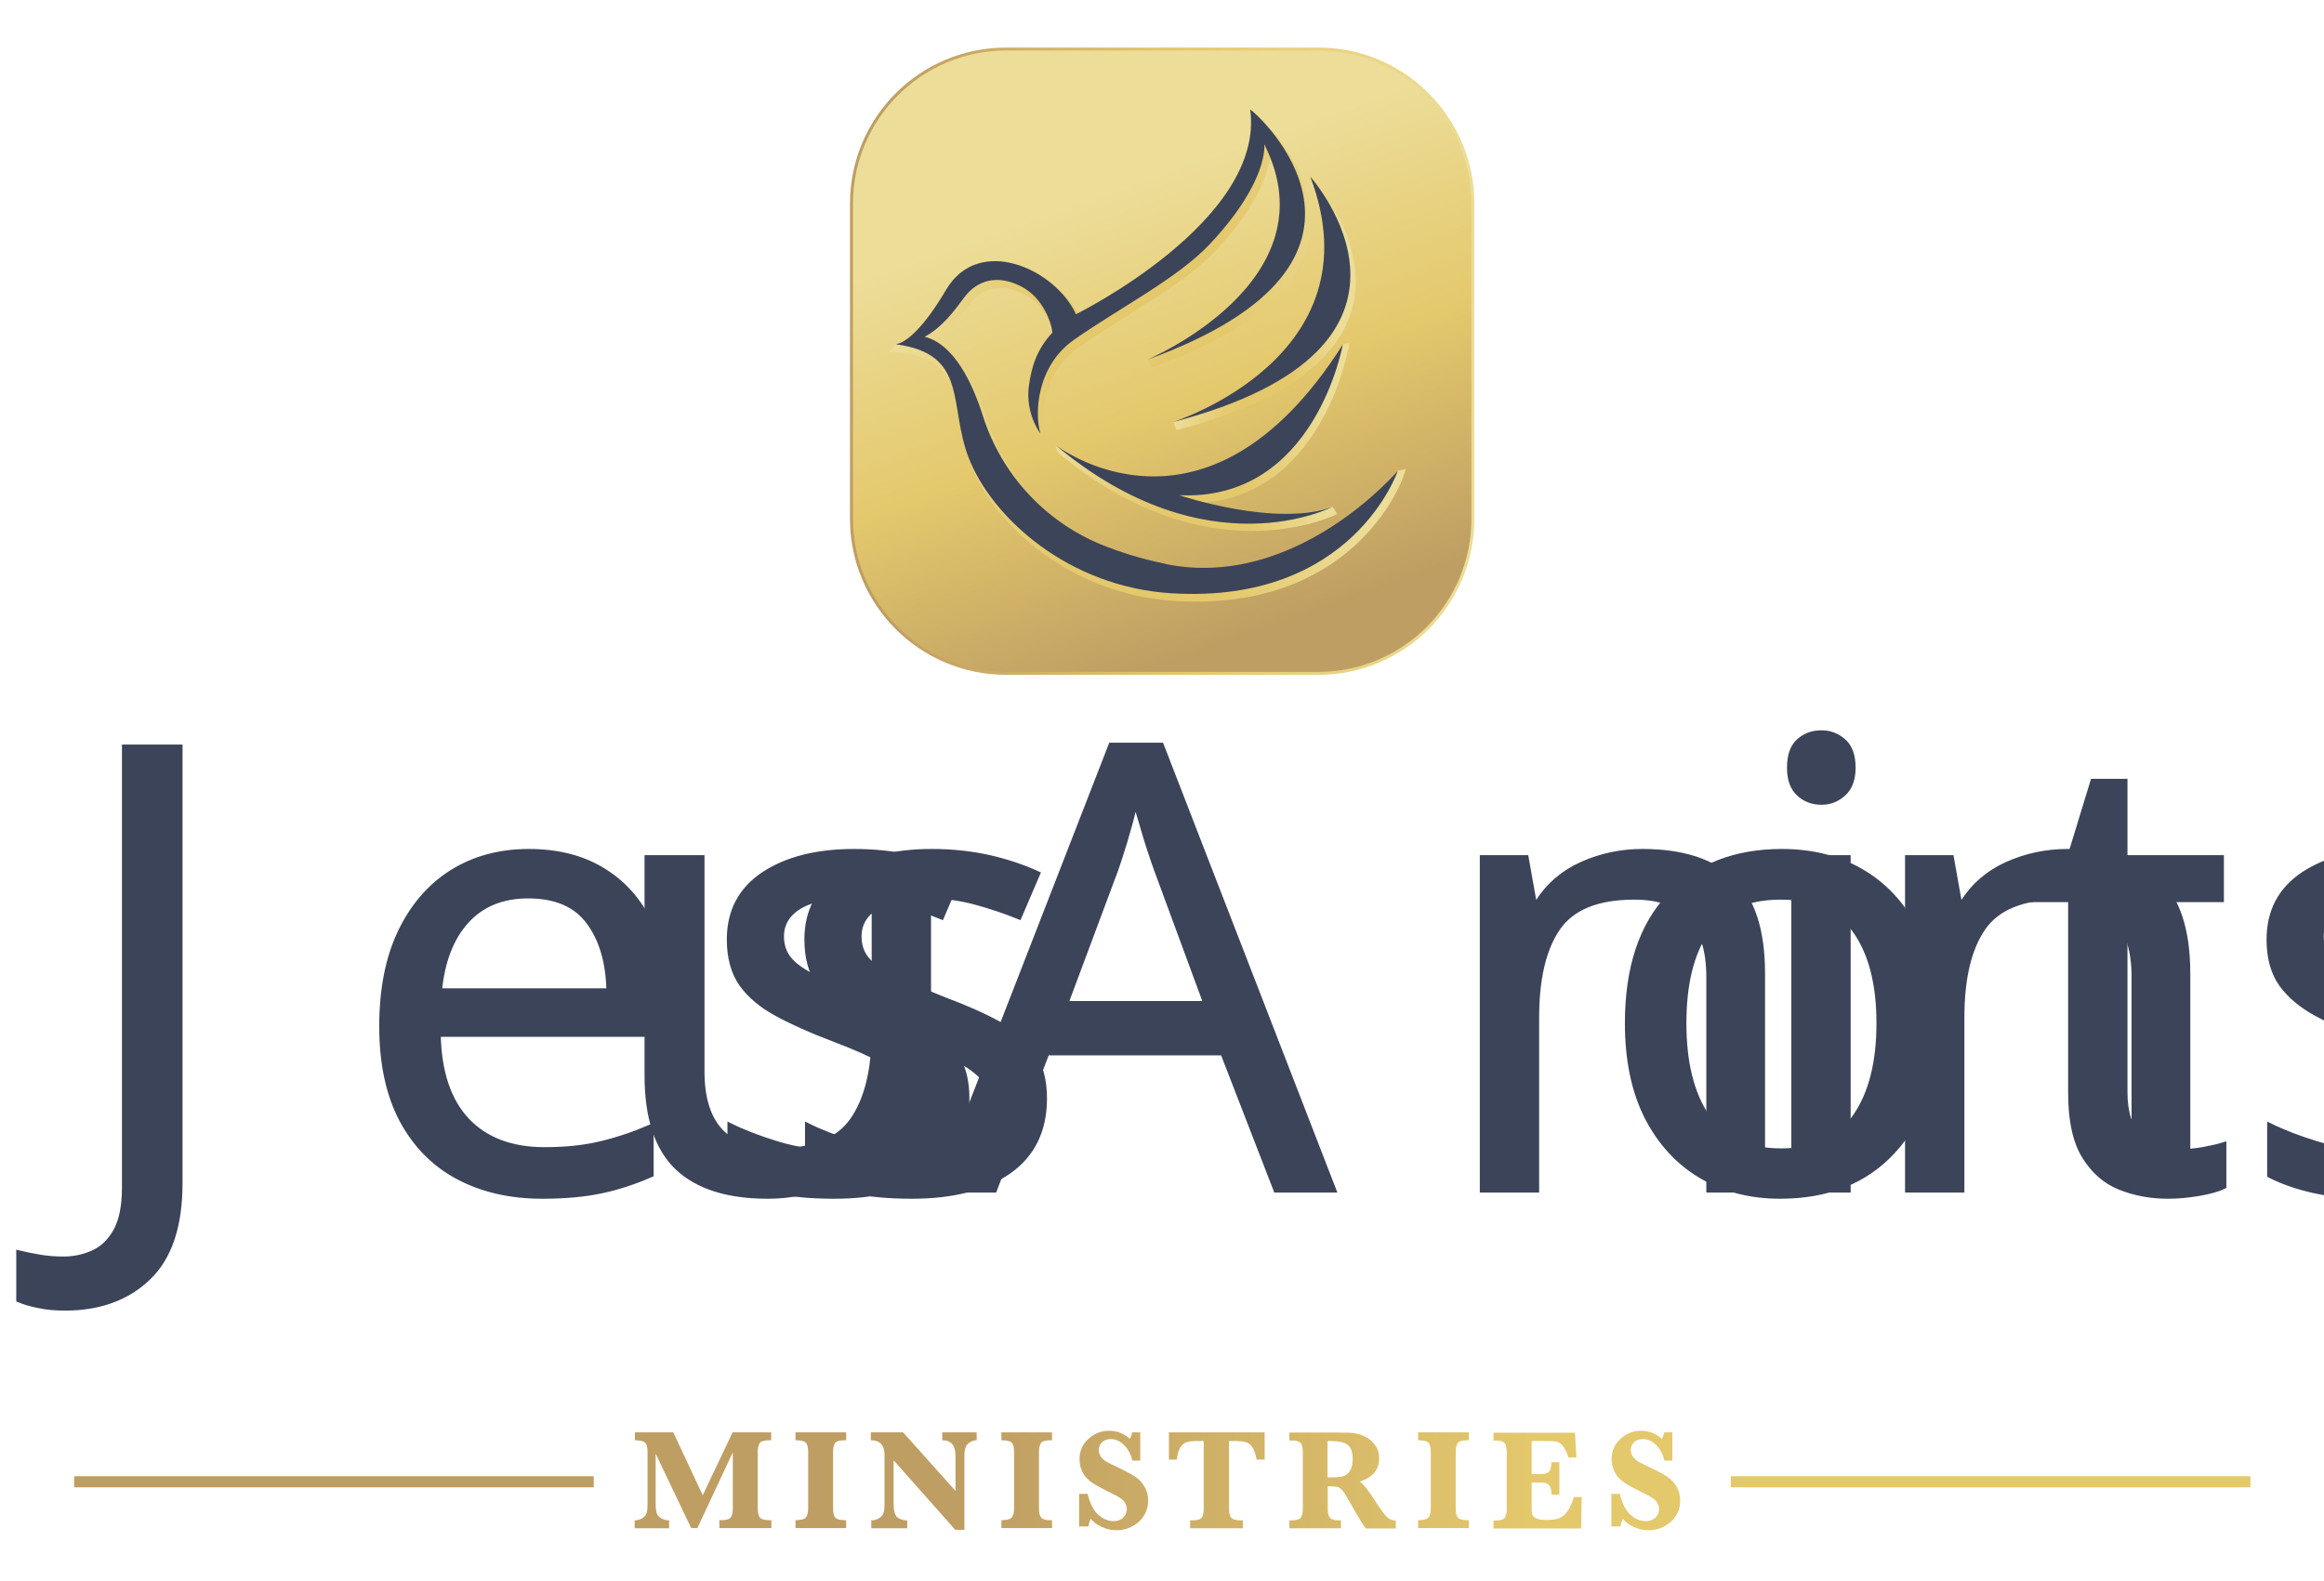
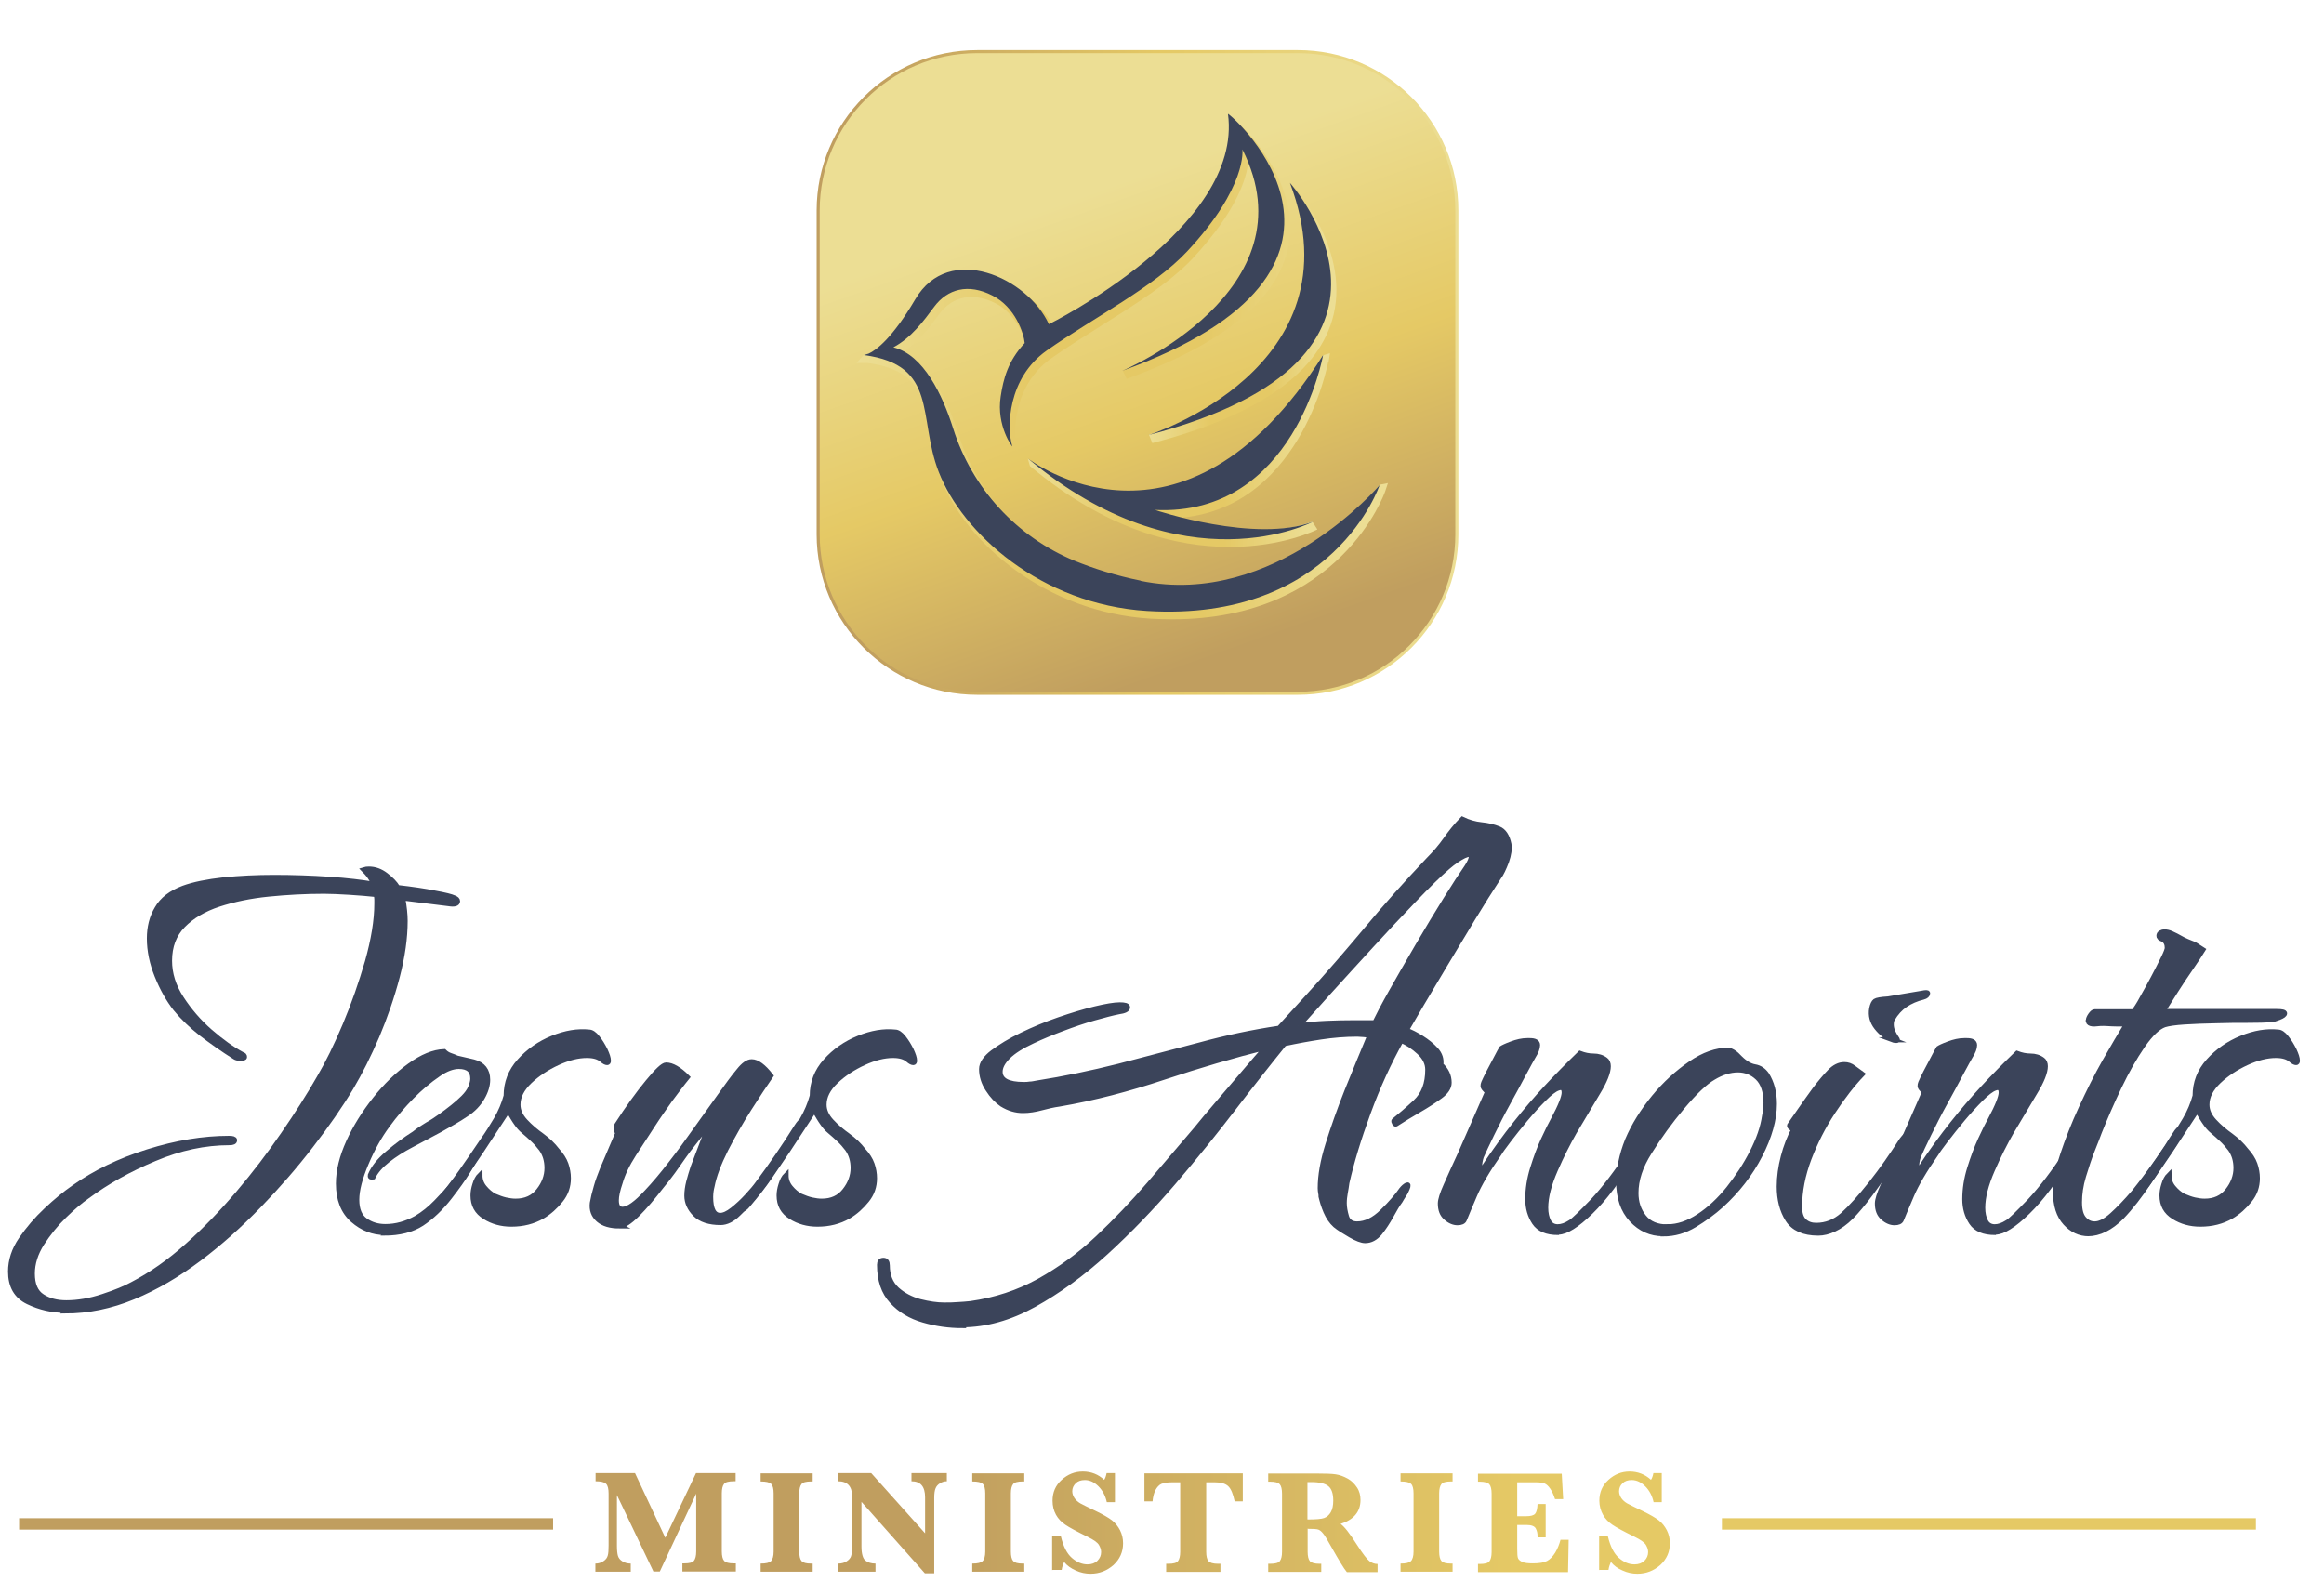
- <svg xmlns="http://www.w3.org/2000/svg" xmlns:xlink="http://www.w3.org/1999/xlink" id="Layer_1" data-name="Layer 1" viewBox="16.7 14 117.5 79.9">
+ <svg xmlns="http://www.w3.org/2000/svg" xmlns:xlink="http://www.w3.org/1999/xlink" id="Layer_1" data-name="Layer 1" viewBox="0 0 114.33 78.44">
  <defs>
    <style>
      .cls-1 {
-         font-family: TheNautigal-Regular, 'The Nautigal';
-         font-size: 31.38px;
-         stroke: #3c4459;
+         fill: url(#linear-gradient-5);
+       }
+ 
+       .cls-2 {
+         fill: url(#linear-gradient-6);
+       }
+ 
+       .cls-3 {
+         fill: url(#linear-gradient-4);
+       }
+ 
+       .cls-4 {
+         stroke: #3b445a;
        stroke-width: .25px;
      }

-       .cls-1, .cls-2 {
-         fill: #3c4459;
-       }
- 
-       .cls-1, .cls-3 {
+       .cls-4, .cls-5 {
        stroke-miterlimit: 10;
      }

-       .cls-4 {
-         fill: url(#linear-gradient-5);
-       }
- 
-       .cls-5 {
-         fill: url(#linear-gradient-6);
-       }
- 
-       .cls-6 {
-         fill: url(#linear-gradient-4);
+       .cls-4, .cls-6 {
+         fill: #3b445a;
      }

      .cls-7 {
        fill: url(#linear-gradient);
      }

-       .cls-8 {
-         letter-spacing: 0em;
-       }
- 
-       .cls-9 {
-         letter-spacing: 0em;
-       }
- 
-       .cls-3 {
+       .cls-5 {
        fill: url(#linear-gradient-2);
        stroke: url(#linear-gradient-3);
        stroke-width: .15px;
      }
- 
-       .cls-10 {
-         letter-spacing: -.1em;
-       }
- 
-       .cls-11 {
-         letter-spacing: -.02em;
-       }
- 
-       .cls-12 {
-         letter-spacing: -.02em;
-       }
- 
-       .cls-13 {
-         letter-spacing: -.04em;
-       }
- 
-       .cls-14 {
-         letter-spacing: -.01em;
-       }
- 
-       .cls-15 {
-         letter-spacing: 0em;
-       }
- 
-       .cls-16 {
-         letter-spacing: 0em;
-       }
    </style>
-     <linearGradient id="linear-gradient" x1="20.44" y1="88.87" x2="130.48" y2="88.87" gradientUnits="userSpaceOnUse">
-       <stop offset=".41" stop-color="#bf9e63" />
-       <stop offset=".67" stop-color="#e4c86c" />
+     <linearGradient id="linear-gradient" x1=".94" y1="74.92" x2="110.98" y2="74.92" gradientUnits="userSpaceOnUse">
+       <stop offset=".41" stop-color="#c09e5f" />
+       <stop offset=".67" stop-color="#e5c965" />
    </linearGradient>
-     <linearGradient id="linear-gradient-2" x1="22.91" y1="-93.08" x2="14.33" y2="-117.24" gradientTransform="translate(58 140.68)" gradientUnits="userSpaceOnUse">
-       <stop offset=".07" stop-color="#bf9e63" />
-       <stop offset=".54" stop-color="#e4c86c" />
-       <stop offset=".99" stop-color="#ecdd98" />
+     <linearGradient id="linear-gradient-2" x1="3.41" y1="-107.03" x2="-5.17" y2="-131.19" gradientTransform="translate(58 140.68)" gradientUnits="userSpaceOnUse">
+       <stop offset=".07" stop-color="#c09e5f" />
+       <stop offset=".54" stop-color="#e5c965" />
+       <stop offset=".99" stop-color="#ecde94" />
    </linearGradient>
-     <linearGradient id="linear-gradient-3" x1="59.68" y1="32.27" x2="91.25" y2="32.27" gradientTransform="matrix(1,0,0,1,0,0)" xlink:href="#linear-gradient-2" />
-     <linearGradient id="linear-gradient-4" x1="76.02" y1="29.36" x2="85.24" y2="29.36" gradientUnits="userSpaceOnUse">
-       <stop offset="0" stop-color="#ecdd98" />
-       <stop offset=".33" stop-color="#e4c86c" />
-       <stop offset=".65" stop-color="#e4c86c" />
-       <stop offset=".93" stop-color="#ecdd98" />
+     <linearGradient id="linear-gradient-3" x1="40.18" y1="18.33" x2="71.75" y2="18.33" gradientTransform="matrix(1,0,0,1,0,0)" xlink:href="#linear-gradient-2" />
+     <linearGradient id="linear-gradient-4" x1="56.52" y1="15.41" x2="65.74" y2="15.41" gradientUnits="userSpaceOnUse">
+       <stop offset="0" stop-color="#ecde94" />
+       <stop offset=".33" stop-color="#e5c965" />
+       <stop offset=".65" stop-color="#e5c965" />
+       <stop offset=".93" stop-color="#ecde94" />
    </linearGradient>
-     <linearGradient id="linear-gradient-5" x1="70.07" y1="36.1" x2="84.93" y2="36.1" xlink:href="#linear-gradient-4" />
-     <linearGradient id="linear-gradient-6" x1="61.63" y1="32.07" x2="87.78" y2="32.07" xlink:href="#linear-gradient-4" />
+     <linearGradient id="linear-gradient-5" x1="50.57" y1="22.15" x2="65.43" y2="22.15" xlink:href="#linear-gradient-4" />
+     <linearGradient id="linear-gradient-6" x1="42.13" y1="18.13" x2="68.28" y2="18.13" xlink:href="#linear-gradient-4" />
  </defs>
-   <text class="cls-1" transform="translate(20.1 74.18)">
-     <tspan class="cls-13" x="0" y="0">J</tspan>
-     <tspan x="14.18" y="0">es</tspan>
-     <tspan class="cls-8" x="26.83" y="0">u</tspan>
-     <tspan class="cls-10" x="35.8" y="0">s</tspan>
-     <tspan x="38.75" y="0"> </tspan>
-     <tspan class="cls-15" x="44.02" y="0">A</tspan>
-     <tspan class="cls-14" x="68.87" y="0">n</tspan>
-     <tspan class="cls-11" x="77.16" y="0">o</tspan>
-     <tspan class="cls-16" x="84.62" y="0">i</tspan>
-     <tspan class="cls-12" x="90.37" y="0">n</tspan>
-     <tspan class="cls-9" x="98.4" y="0">ts</tspan>
-   </text>
-   <path class="cls-7" d="M51.65,91.28l-1.8-3.77v2.5c0,.22.02.39.05.49s.1.2.22.27c.11.07.25.11.41.11v.4h-1.74v-.4c.15,0,.28-.04.4-.12s.18-.17.21-.28c.03-.1.04-.27.04-.5v-2.54c0-.24-.04-.41-.13-.49-.08-.08-.26-.12-.51-.12v-.4h1.94l1.49,3.18,1.51-3.18h1.95v.4h-.1c-.24,0-.4.04-.47.13-.07.09-.11.24-.11.46v2.86c0,.22.04.38.11.46.08.09.23.13.47.13h.11v.4h-2.63v-.4h.1c.24,0,.4-.04.47-.13.07-.09.11-.24.11-.46v-2.84l-1.79,3.83h-.28ZM56.92,86.83v-.4h2.56v.4h-.08c-.24,0-.4.04-.47.13-.07.09-.11.24-.11.46v2.86c0,.22.04.38.11.46.08.09.23.13.47.13h.08v.4h-2.56v-.4c.26,0,.43-.04.51-.12.08-.08.13-.24.13-.47v-2.86c0-.23-.04-.39-.12-.47-.08-.08-.25-.12-.52-.12ZM61.88,87.82v2.22c0,.36.07.59.19.69.13.1.3.15.5.15v.4h-1.82v-.4c.15,0,.29-.04.4-.11.11-.07.19-.16.22-.26.03-.1.05-.25.05-.47v-2.47c0-.49-.23-.74-.69-.74v-.4h1.63l2.65,2.96v-1.77c0-.53-.22-.79-.67-.79v-.4h1.74v.4c-.12,0-.23.03-.34.1-.11.07-.18.15-.22.26-.04.1-.06.25-.06.45v3.72h-.46l-3.14-3.54ZM67.33,86.83v-.4h2.56v.4h-.08c-.24,0-.4.04-.47.13-.07.09-.11.24-.11.46v2.86c0,.22.04.38.11.46.08.09.23.13.47.13h.08v.4h-2.56v-.4c.26,0,.43-.04.51-.12.08-.08.13-.24.13-.47v-2.86c0-.23-.04-.39-.12-.47-.08-.08-.25-.12-.52-.12ZM71.26,91.2v-1.66h.43c.12.5.3.85.54,1.06.24.21.5.32.77.32.2,0,.37-.06.49-.18.12-.12.18-.26.18-.43,0-.12-.04-.23-.11-.35s-.26-.25-.54-.39c-.55-.27-.92-.47-1.11-.6s-.35-.29-.46-.49-.17-.43-.17-.69c0-.42.15-.76.45-1.03.3-.27.64-.41,1.04-.41.41,0,.76.14,1.05.41.05-.07.09-.18.12-.33h.41v1.43h-.4c-.07-.32-.21-.58-.41-.78-.2-.2-.42-.31-.67-.31-.19,0-.34.05-.45.16s-.17.24-.17.39c0,.12.04.23.11.34.07.1.17.19.29.26.12.07.38.19.77.38.35.17.61.32.78.45.17.13.3.3.4.49.1.2.15.41.15.64,0,.43-.16.78-.47,1.07-.32.28-.69.43-1.13.43-.25,0-.49-.05-.73-.16s-.43-.24-.57-.42c-.05.11-.1.24-.12.39h-.43ZM77.58,86.87h-.41c-.24,0-.42.03-.54.08-.11.05-.21.16-.29.31-.08.16-.12.34-.14.55h-.4v-1.38h4.84v1.38h-.4c-.08-.37-.18-.62-.32-.75-.14-.13-.36-.19-.66-.19h-.42v3.42c0,.22.04.38.11.46s.23.13.47.13h.12v.4h-2.67v-.4h.11c.24,0,.4-.04.47-.13s.11-.24.11-.46v-3.42ZM83.83,89.14v1.15c0,.22.04.38.11.46s.23.13.47.13h.09v.4h-2.61v-.4h.1c.24,0,.4-.04.47-.13s.11-.24.11-.46v-2.86c0-.22-.04-.38-.11-.46-.08-.09-.23-.13-.47-.13h-.1v-.4h1.94s.44,0,.44,0c.43,0,.75.01.94.04.2.03.39.1.59.21s.34.26.46.44.17.39.17.61c0,.58-.33.97-.98,1.18.17.11.44.45.81,1.03.29.45.49.71.61.8.12.09.25.14.4.14v.4h-1.51c-.14-.16-.39-.58-.77-1.25-.19-.34-.32-.56-.4-.65-.08-.1-.15-.16-.23-.19-.08-.03-.25-.04-.52-.04ZM83.83,88.71c.4,0,.67-.02.81-.07.14-.05.25-.15.33-.29.08-.14.12-.33.12-.57,0-.34-.08-.58-.24-.71-.16-.13-.44-.2-.83-.2-.05,0-.12,0-.2,0v1.83ZM88.4,86.83v-.4h2.56v.4h-.08c-.24,0-.4.04-.47.13-.07.09-.11.24-.11.46v2.86c0,.22.04.38.11.46.08.09.23.13.47.13h.08v.4h-2.56v-.4c.26,0,.43-.04.51-.12.08-.08.13-.24.13-.47v-2.86c0-.23-.04-.39-.12-.47-.08-.08-.25-.12-.52-.12ZM94.14,88.96v1.2c0,.23.01.38.04.45.03.07.1.13.21.18.11.05.29.07.52.07.32,0,.55-.04.7-.12.15-.08.28-.22.4-.41.12-.2.2-.41.26-.63h.4l-.03,1.59h-4.43v-.4h.09c.24,0,.4-.04.47-.13.07-.09.11-.24.11-.46v-2.87c0-.22-.04-.38-.11-.46s-.23-.13-.47-.13h-.09v-.39h4.12l.07,1.25h-.4c-.07-.22-.15-.39-.24-.52-.09-.13-.18-.21-.27-.25-.09-.04-.24-.06-.45-.06h-.9v1.67h.45c.21,0,.36-.04.43-.12s.11-.24.12-.48h.4v1.64h-.4s0-.05,0-.07c0-.14-.03-.26-.09-.37-.06-.11-.21-.17-.45-.17h-.46ZM98.17,91.2v-1.66h.43c.12.5.3.85.54,1.06.24.21.49.32.77.32.2,0,.37-.06.49-.18s.18-.26.18-.43c0-.12-.04-.23-.11-.35s-.26-.25-.54-.39c-.55-.27-.92-.47-1.11-.6-.19-.13-.35-.29-.46-.49s-.18-.43-.18-.69c0-.42.15-.76.45-1.03s.64-.41,1.04-.41.76.14,1.05.41c.05-.07.09-.18.12-.33h.41v1.43h-.4c-.07-.32-.21-.58-.41-.78s-.42-.31-.67-.31c-.19,0-.34.05-.45.16-.11.1-.17.24-.17.39,0,.12.04.23.11.34.07.1.17.19.29.26s.38.19.77.38c.35.17.61.32.78.45.17.13.3.3.4.49.1.2.15.41.15.64,0,.43-.16.78-.47,1.07-.32.28-.69.43-1.13.43-.25,0-.49-.05-.73-.16-.24-.1-.43-.24-.57-.42-.05.11-.1.24-.12.39h-.43ZM20.44,88.93h26.27M46.72,88.65h-26.27v.56h26.27v-.56ZM104.21,88.93h26.27M130.48,88.65h-26.27v.56h26.27v-.56Z" />
  <g>
-     <rect class="cls-3" x="59.75" y="16.48" width="31.42" height="31.57" rx="7.82" ry="7.82" />
+     <path class="cls-4" d="M3.22,64.47c-.65,0-1.26-.14-1.84-.42s-.86-.78-.86-1.49c0-.54.17-1.07.52-1.58.35-.51.76-.99,1.24-1.44.48-.45.93-.82,1.35-1.11,1.03-.73,2.24-1.32,3.64-1.76s2.73-.66,3.99-.66c.19,0,.28.03.28.09,0,.08-.08.12-.25.12-1.21,0-2.44.26-3.69.79-1.25.52-2.35,1.14-3.31,1.85-.33.23-.71.55-1.13.96-.42.41-.78.86-1.1,1.35-.31.49-.47.99-.47,1.49,0,.54.16.92.49,1.13.32.21.72.31,1.18.31.56,0,1.17-.1,1.8-.31.64-.21,1.12-.41,1.46-.6.92-.48,1.82-1.11,2.7-1.9.88-.78,1.71-1.65,2.51-2.59s1.53-1.9,2.21-2.89,1.27-1.91,1.77-2.79c.42-.71.84-1.57,1.27-2.59s.79-2.06,1.1-3.12c.3-1.07.46-2.02.46-2.86v-.19c0-.06-.01-.15-.03-.25-.38-.04-.82-.08-1.32-.11s-.92-.05-1.25-.05c-.92,0-1.83.05-2.73.14-.9.09-1.71.26-2.45.5-.73.24-1.32.59-1.76,1.04s-.66,1.03-.66,1.74c0,.63.19,1.25.58,1.85s.86,1.15,1.41,1.63c.55.48,1.08.86,1.58,1.13.08.02.12.06.12.13,0,.04-.06.06-.19.06s-.22-.02-.28-.06c-.63-.4-1.18-.79-1.66-1.16-.48-.38-.9-.78-1.26-1.22-.36-.46-.66-1-.91-1.62-.25-.62-.38-1.23-.38-1.84,0-.54.12-1.04.38-1.47.25-.44.68-.77,1.29-1,.52-.19,1.18-.32,1.98-.41.79-.08,1.62-.12,2.48-.12.92,0,1.83.03,2.71.09.89.06,1.63.15,2.21.25-.08-.19-.17-.33-.25-.44-.08-.1-.17-.2-.25-.28.06-.02.15-.03.25-.03.29,0,.57.1.83.3.26.2.46.4.58.61.71.08,1.32.17,1.82.27.5.09.83.17.97.24.1.04.16.09.16.16,0,.12-.15.17-.44.12l-2.26-.28c.08.44.12.82.12,1.13,0,.84-.13,1.75-.39,2.75-.26.99-.6,1.97-1,2.92-.41.95-.83,1.79-1.27,2.53-.54.9-1.2,1.85-1.98,2.86-.77,1-1.63,1.99-2.56,2.95s-1.91,1.84-2.95,2.62-2.11,1.41-3.22,1.87c-1.11.46-2.23.69-3.36.69Z" />
+     <path class="cls-4" d="M18.91,60.64c-.56,0-1.08-.2-1.55-.61s-.71-1.01-.71-1.8c0-.63.17-1.31.5-2.04.33-.73.77-1.43,1.3-2.1.53-.67,1.1-1.22,1.71-1.66.61-.44,1.17-.67,1.69-.69.08.08.18.15.3.19.12.04.22.08.33.13l.82.19c.46.12.69.42.69.88,0,.27-.09.57-.27.88s-.44.59-.8.82c-.19.13-.39.25-.61.38-.22.12-.44.25-.67.38l-1.41.75c-.44.23-.83.48-1.16.74-.33.26-.58.54-.72.83-.11.02-.15,0-.13-.09.15-.36.43-.72.86-1.08.43-.37.86-.68,1.3-.96.21-.17.42-.31.64-.44.22-.12.43-.26.64-.41s.41-.3.61-.46c.2-.16.37-.31.52-.46.17-.17.29-.33.36-.5.07-.17.11-.31.11-.44,0-.4-.23-.6-.69-.6-.29,0-.63.12-1,.38-.46.31-.9.69-1.32,1.11-.42.43-.82.89-1.19,1.4-.4.54-.75,1.17-1.05,1.88-.3.71-.46,1.31-.46,1.79s.14.82.42,1.02c.28.2.61.3.99.3.52,0,1.02-.14,1.51-.41.36-.21.69-.48,1-.8.31-.32.58-.61.78-.86.17-.21.36-.46.58-.75s.37-.51.46-.66c.04-.04.07-.04.09,0,.02.04.03.07.03.09-.08.15-.23.38-.42.71-.2.33-.49.73-.86,1.21-.44.57-.9,1-1.38,1.32-.48.31-1.1.47-1.85.47Z" />
+     <path class="cls-4" d="M25.15,60.23c-.48,0-.92-.12-1.3-.36-.39-.24-.58-.59-.58-1.05,0-.17.03-.34.09-.53.06-.21.15-.37.25-.47,0,.23.07.43.22.61.15.18.31.32.5.42.19.08.37.15.55.19s.34.06.49.06c.48,0,.86-.17,1.13-.52.27-.34.41-.72.41-1.11,0-.36-.09-.67-.28-.94-.13-.17-.26-.32-.41-.46s-.3-.28-.47-.42c-.12-.1-.24-.23-.34-.38-.11-.15-.24-.37-.41-.66l-1.32,2.01c-.31.46-.61.89-.88,1.29-.27.4-.63.86-1.07,1.38-.12.15-.22.21-.3.2s-.06-.09.05-.24c.48-.61.88-1.13,1.19-1.57.31-.44.68-.97,1.1-1.6.21-.29.42-.63.64-1,.22-.38.38-.76.49-1.16,0-.65.22-1.22.66-1.71.44-.49.98-.87,1.62-1.13.64-.26,1.24-.36,1.8-.3.12,0,.26.09.41.28s.27.39.38.61c.1.22.16.39.16.52,0,.06-.02.09-.06.09-.06,0-.15-.04-.25-.13-.17-.15-.42-.22-.75-.22-.44,0-.92.12-1.44.36-.52.24-.98.54-1.37.91s-.58.75-.58,1.15c0,.29.12.56.36.82s.51.49.82.71c.3.22.55.46.74.71.21.23.36.46.44.69.08.23.12.46.12.69,0,.4-.12.76-.38,1.08s-.55.59-.91.8c-.44.25-.94.38-1.51.38Z" />
+     <path class="cls-4" d="M30.49,60.32c-.46,0-.81-.1-1.05-.31s-.34-.48-.3-.82c.04-.23.1-.49.19-.79.08-.29.19-.58.31-.88l.75-1.76s-.04-.08-.05-.11c-.01-.03-.02-.06-.02-.08-.02-.08-.01-.16.03-.22.54-.84,1.05-1.54,1.51-2.1s.76-.85.91-.85c.29,0,.64.2,1.04.6-.27.33-.55.71-.85,1.11-.29.41-.58.82-.85,1.24-.29.44-.6.92-.93,1.43s-.55.98-.67,1.4c-.13.38-.19.67-.19.88,0,.29.1.44.31.44.27,0,.67-.28,1.19-.85.36-.38.75-.84,1.18-1.4.43-.55.84-1.11,1.24-1.68.42-.59.81-1.13,1.18-1.65s.67-.93.93-1.24c.23-.29.44-.44.63-.44.27,0,.58.23.94.69-.29.42-.65.96-1.07,1.62-.42.66-.8,1.33-1.15,2.01-.34.68-.57,1.28-.67,1.8-.02.08-.04.17-.05.25-.01.08-.02.18-.02.28,0,.61.16.91.47.91.17,0,.37-.09.61-.28.24-.19.48-.41.71-.66.23-.25.41-.46.53-.63.67-.9,1.31-1.83,1.91-2.79.12-.19.21-.28.25-.28s.06.04.05.11c-.01.07-.03.13-.05.17-.42.69-.91,1.44-1.46,2.26-.55.82-1.1,1.49-1.65,2.01-.29.29-.59.44-.88.44-.56,0-.98-.14-1.25-.41-.27-.27-.41-.58-.41-.91,0-.21.03-.43.09-.67.06-.24.14-.49.22-.74l.85-2.23c-.31.4-.58.73-.78.99-.21.26-.4.51-.56.74-.15.21-.31.45-.5.71-.19.26-.39.52-.6.77-.4.52-.78.97-1.16,1.35-.38.38-.67.56-.88.56Z" />
+     <path class="cls-4" d="M40.21,60.23c-.48,0-.92-.12-1.3-.36-.39-.24-.58-.59-.58-1.05,0-.17.03-.34.09-.53.06-.21.15-.37.25-.47,0,.23.07.43.22.61.15.18.31.32.5.42.19.08.37.15.55.19s.34.06.49.06c.48,0,.86-.17,1.13-.52.27-.34.41-.72.41-1.11,0-.36-.09-.67-.28-.94-.13-.17-.26-.32-.41-.46s-.3-.28-.47-.42c-.12-.1-.24-.23-.34-.38-.11-.15-.24-.37-.41-.66l-1.32,2.01c-.31.46-.61.89-.88,1.29-.27.4-.63.86-1.07,1.38-.12.15-.22.21-.3.2s-.06-.09.05-.24c.48-.61.88-1.13,1.19-1.57.31-.44.68-.97,1.1-1.6.21-.29.42-.63.64-1,.22-.38.38-.76.49-1.16,0-.65.22-1.22.66-1.71.44-.49.98-.87,1.62-1.13.64-.26,1.24-.36,1.8-.3.12,0,.26.09.41.28s.27.39.38.61c.1.22.16.39.16.52,0,.06-.02.09-.06.09-.06,0-.15-.04-.25-.13-.17-.15-.42-.22-.75-.22-.44,0-.92.12-1.44.36-.52.24-.98.54-1.37.91s-.58.75-.58,1.15c0,.29.12.56.36.82s.51.49.82.71c.3.22.55.46.74.71.21.23.36.46.44.69.08.23.12.46.12.69,0,.4-.12.76-.38,1.08s-.55.59-.91.8c-.44.25-.94.38-1.51.38Z" />
+     <path class="cls-4" d="M47.34,65.22c-.65,0-1.29-.09-1.91-.27-.63-.18-1.15-.49-1.55-.93-.41-.44-.61-1.04-.61-1.79,0-.15.06-.22.19-.22s.19.08.19.25c0,.5.16.89.47,1.18.31.28.69.48,1.13.6.44.11.84.17,1.19.17.23,0,.46,0,.67-.02.22-.01.43-.03.64-.05,1.21-.17,2.34-.54,3.37-1.11,1.04-.58,2-1.28,2.89-2.12.89-.84,1.73-1.72,2.53-2.65s1.56-1.83,2.29-2.68c.29-.36.65-.79,1.08-1.29s.86-1,1.29-1.51.79-.92,1.08-1.25c-1.61.4-3.28.89-5.02,1.47s-3.45,1.03-5.15,1.32c-.29.04-.59.11-.89.19-.3.08-.6.13-.89.13-.36,0-.7-.1-1.04-.31-.25-.17-.48-.41-.69-.74-.21-.32-.31-.65-.31-.99,0-.27.19-.55.56-.83.38-.28.85-.57,1.43-.85s1.18-.53,1.82-.75c.64-.22,1.23-.4,1.77-.53s.95-.2,1.22-.2c.25,0,.38.04.38.12,0,.11-.15.18-.44.22-.31.06-.72.17-1.22.31s-1.02.32-1.55.52c-.53.2-1.02.4-1.46.61-.54.25-.95.51-1.21.77s-.39.51-.39.74c0,.42.39.63,1.16.63.1,0,.21,0,.31-.02.1,0,.22-.03.34-.05,1.34-.21,2.68-.49,4.03-.83,1.35-.35,2.68-.7,4-1.05,1.32-.36,2.61-.63,3.89-.82l1.38-1.51c1.05-1.15,2.03-2.29,2.96-3.4.93-1.12,1.93-2.24,3-3.37.33-.33.62-.67.85-1,.23-.33.5-.67.82-1,.31.15.63.24.94.27.31.03.6.1.85.2s.42.36.5.75c.04.23,0,.52-.12.86-.13.34-.25.6-.38.77-.4.61-.82,1.28-1.27,2.02-.45.74-.89,1.48-1.33,2.21-.44.73-.83,1.39-1.18,1.98-.34.59-.6,1.02-.77,1.32.23.08.48.21.75.38s.51.36.71.58.28.47.24.74c.27.25.41.54.41.88,0,.23-.15.46-.44.67s-.64.44-1.04.67c-.4.23-.77.46-1.13.69-.02.02-.05,0-.08-.05-.03-.05-.04-.09-.02-.11.29-.23.64-.53,1.05-.91s.61-.91.61-1.6c0-.31-.14-.6-.42-.86s-.58-.46-.89-.58c-.61,1.09-1.15,2.27-1.62,3.55-.47,1.28-.82,2.43-1.05,3.45-.02.17-.05.33-.08.5-.03.17-.05.33-.05.5,0,.21.04.43.11.67.07.24.25.36.52.36.42,0,.84-.2,1.25-.61.42-.41.73-.77.94-1.08.08-.1.17-.18.25-.22s.09.01.03.16c-.04.1-.09.21-.16.31s-.13.21-.19.31c-.13.17-.27.41-.44.72-.17.31-.36.6-.56.85-.21.25-.45.38-.72.38-.17,0-.41-.09-.72-.27-.31-.18-.57-.34-.75-.49-.19-.17-.34-.39-.46-.67-.12-.28-.19-.53-.24-.74,0-.06,0-.12-.02-.19-.01-.06-.02-.14-.02-.22,0-.61.12-1.32.38-2.15s.57-1.71.94-2.64c.38-.93.75-1.85,1.13-2.75-.11,0-.21,0-.31-.02-.11,0-.21-.02-.31-.02-.61,0-1.21.05-1.8.14-.6.09-1.2.2-1.8.33-.73.9-1.56,1.95-2.48,3.15-.92,1.2-1.91,2.43-2.97,3.67-1.06,1.24-2.17,2.39-3.33,3.45-1.16,1.06-2.34,1.91-3.53,2.57-1.19.66-2.38.99-3.55.99ZM63.87,50.47c.48-.06.94-.1,1.38-.12s.89-.03,1.35-.03h1.04c.15-.31.41-.82.8-1.51.39-.69.82-1.44,1.3-2.26.48-.82.94-1.58,1.38-2.29.44-.71.79-1.24,1.04-1.6.15-.23.22-.4.22-.5,0-.15-.12-.16-.36-.05-.24.12-.51.3-.8.55-.44.38-.99.92-1.66,1.62-.67.7-1.38,1.45-2.12,2.26-.74.81-1.43,1.56-2.07,2.27-.64.71-1.13,1.27-1.49,1.66Z" />
+     <path class="cls-4" d="M76.64,60.64c-.54,0-.93-.16-1.15-.49s-.33-.71-.33-1.15c0-.5.08-1.01.24-1.52.16-.51.33-.98.53-1.41.2-.43.36-.76.49-.99.36-.67.53-1.11.53-1.32,0-.23-.11-.3-.31-.22-.17.06-.4.24-.69.53s-.6.63-.91,1c-.31.38-.59.72-.83,1.04s-.39.52-.45.63c-.59.84-.99,1.53-1.22,2.07s-.4.94-.5,1.19c-.04.11-.16.16-.34.16s-.38-.08-.56-.24c-.19-.16-.28-.39-.28-.71,0-.17.09-.47.28-.89.19-.43.42-.94.69-1.52.25-.57.5-1.13.75-1.71s.45-1.03.6-1.37c-.15-.13-.22-.22-.22-.28s.01-.12.03-.16c.04-.1.13-.28.25-.52.13-.24.25-.48.38-.72.12-.24.21-.39.25-.46.06-.04.22-.12.49-.22s.52-.16.77-.16h.13c.25,0,.38.07.38.22s-.07.33-.22.57c-.06.1-.21.37-.44.8-.23.43-.49.92-.79,1.46s-.56,1.06-.8,1.55c-.24.49-.41.86-.52,1.11-.06.19-.09.37-.08.55s.06.2.14.08c.58-.88,1.13-1.63,1.63-2.26.5-.63,1-1.21,1.51-1.76s1.06-1.11,1.66-1.69c.21.08.43.13.66.13s.43.06.6.19c.08.06.13.17.13.31,0,.29-.17.73-.52,1.3-.35.58-.73,1.22-1.15,1.93-.31.54-.63,1.17-.94,1.88s-.47,1.33-.47,1.85c0,.27.05.5.14.67.09.18.25.27.45.27.19,0,.4-.07.63-.22.17-.1.53-.46,1.1-1.05.56-.6,1.18-1.41,1.85-2.43.06-.06.1-.09.13-.09.04,0,.06.02.06.06s-.03.13-.09.25c-.69,1.17-1.38,2.09-2.06,2.75-.68.66-1.21.99-1.58.99Z" />
+     <path class="cls-4" d="M81.82,60.7c-.61,0-1.12-.23-1.55-.69s-.64-1.09-.64-1.88c0-.29.04-.61.11-.96.07-.34.18-.71.33-1.08.31-.73.75-1.43,1.3-2.1.55-.67,1.16-1.22,1.8-1.66s1.27-.66,1.85-.66c.06,0,.14.03.22.08.08.05.15.1.19.14l.16.16c.25.25.5.4.74.44s.43.17.58.38c.25.4.38.88.38,1.44,0,.77-.24,1.62-.71,2.53-.47.91-1.1,1.73-1.9,2.46-.4.36-.84.68-1.32.97s-.99.44-1.54.44ZM82.04,60.36c.5,0,1.01-.17,1.54-.52.52-.34,1.01-.8,1.46-1.36.45-.57.84-1.16,1.16-1.79.32-.63.53-1.22.61-1.79.02-.1.04-.21.05-.33,0-.11.02-.21.02-.3,0-.56-.14-.98-.41-1.24-.27-.26-.6-.39-.97-.39-.4,0-.81.13-1.22.38-.4.23-.9.71-1.51,1.43-.61.72-1.15,1.47-1.63,2.24-.44.69-.66,1.36-.66,2.01,0,.46.13.85.39,1.18.26.33.65.49,1.18.49Z" />
+     <path class="cls-4" d="M89.44,60.67c-.71,0-1.21-.23-1.49-.67s-.42-.99-.42-1.62c0-.48.07-.97.2-1.47s.31-.95.52-1.35c-.19-.08-.25-.16-.19-.22.15-.21.33-.47.55-.79.22-.31.44-.63.67-.94.27-.36.52-.65.74-.88s.46-.35.71-.35c.17,0,.32.05.46.16.14.1.28.21.42.31-.48.5-.96,1.12-1.44,1.85s-.87,1.5-1.18,2.31c-.3.8-.46,1.59-.46,2.37,0,.33.08.57.24.71.16.14.35.2.58.2.48,0,.91-.17,1.29-.5.4-.36.86-.87,1.4-1.55s1.04-1.4,1.52-2.15c.13-.17.22-.26.3-.28.07-.02.08.02.02.12-.17.33-.42.76-.77,1.27-.35.51-.71,1.02-1.08,1.52s-.7.89-.97,1.16c-.27.27-.55.47-.83.6-.28.13-.54.19-.77.19ZM93.12,51.16c-.31-.12-.58-.33-.8-.61-.22-.28-.3-.59-.24-.93.04-.19.1-.31.17-.36.07-.05.29-.09.64-.11l1.66-.28c.19-.04.28-.04.28,0,0,.08-.07.15-.22.19-.33.08-.63.21-.88.38-.25.17-.46.4-.63.69-.04.06-.06.16-.06.28s.03.25.08.36c.05.11.11.21.17.3.06.08.07.12.02.12s-.12,0-.2-.03Z" />
+     <path class="cls-4" d="M98.14,60.64c-.54,0-.93-.16-1.15-.49s-.33-.71-.33-1.15c0-.5.08-1.01.24-1.52.16-.51.33-.98.53-1.41.2-.43.36-.76.49-.99.36-.67.53-1.11.53-1.32,0-.23-.11-.3-.31-.22-.17.06-.4.24-.69.53s-.6.63-.91,1c-.31.38-.59.72-.83,1.04s-.39.52-.45.63c-.59.84-.99,1.53-1.22,2.07s-.4.94-.5,1.19c-.04.11-.16.16-.34.16s-.38-.08-.56-.24c-.19-.16-.28-.39-.28-.71,0-.17.09-.47.28-.89.19-.43.42-.94.69-1.52.25-.57.5-1.13.75-1.71s.45-1.03.6-1.37c-.15-.13-.22-.22-.22-.28s.01-.12.03-.16c.04-.1.13-.28.25-.52.13-.24.25-.48.38-.72.12-.24.21-.39.25-.46.06-.04.22-.12.49-.22s.52-.16.77-.16h.13c.25,0,.38.07.38.22s-.07.33-.22.57c-.06.1-.21.37-.44.8-.23.43-.49.92-.79,1.46s-.56,1.06-.8,1.55c-.24.49-.41.86-.52,1.11-.06.19-.09.37-.08.55s.06.2.14.08c.58-.88,1.13-1.63,1.63-2.26.5-.63,1-1.21,1.51-1.76s1.06-1.11,1.66-1.69c.21.08.43.13.66.13s.43.06.6.19c.08.06.13.17.13.31,0,.29-.17.73-.52,1.3-.35.58-.73,1.22-1.15,1.93-.31.54-.63,1.17-.94,1.88s-.47,1.33-.47,1.85c0,.27.05.5.14.67.09.18.25.27.45.27.19,0,.4-.07.63-.22.17-.1.53-.46,1.1-1.05.56-.6,1.18-1.41,1.85-2.43.06-.06.1-.09.13-.09.04,0,.06.02.06.06s-.03.13-.09.25c-.69,1.17-1.38,2.09-2.06,2.75-.68.66-1.21.99-1.58.99Z" />
+     <path class="cls-4" d="M102.75,60.7c-.44,0-.82-.18-1.14-.53-.33-.36-.49-.87-.49-1.54,0-.5.12-1.11.36-1.83s.54-1.49.91-2.29c.37-.8.75-1.57,1.16-2.29.41-.72.77-1.33,1.08-1.84-.36,0-.67,0-.94-.02s-.49,0-.66.02c-.15,0-.23-.03-.27-.08-.03-.05-.04-.09-.02-.11,0-.06.04-.15.11-.25.07-.1.14-.16.2-.16h1.91c.1-.12.25-.34.42-.66.18-.31.36-.65.55-1,.19-.36.35-.67.49-.96.14-.28.2-.45.2-.52,0-.19-.06-.32-.19-.41l-.13-.06s-.03,0-.03-.02c0,0-.01-.02-.03-.02-.02-.02-.03-.05-.03-.09,0-.06.03-.11.09-.14.06-.03.12-.05.16-.05.12,0,.25.03.36.08.12.05.31.15.58.3.12.06.26.12.39.17.14.05.25.11.33.17l.25.16c-.13.21-.32.5-.58.88-.26.38-.52.76-.77,1.16-.25.4-.46.73-.63,1h5.62c.25,0,.38.03.38.09s-.09.13-.27.2c-.18.07-.31.11-.39.11-.27.02-.65.03-1.15.03s-1.01,0-1.57.02c-.55.01-1.07.03-1.54.06-.47.03-.8.08-.99.14-.31.11-.67.44-1.07,1.02-.4.58-.78,1.25-1.15,2.02-.37.77-.7,1.53-.99,2.26-.06.17-.17.45-.33.85-.16.4-.3.83-.44,1.29-.14.46-.2.89-.2,1.29,0,.38.07.65.22.82.15.17.32.25.53.25.25,0,.54-.15.86-.44s.69-.67,1.08-1.13c.42-.52.81-1.05,1.18-1.58.37-.53.6-.89.71-1.08.17-.27.27-.41.31-.41.02,0,.03.01.03.03,0,.06-.03.17-.09.33s-.13.29-.19.39c-.38.54-.78,1.15-1.22,1.82-.44.67-.89,1.25-1.35,1.73-.54.54-1.1.82-1.66.82Z" />
+     <path class="cls-4" d="M108.24,60.23c-.48,0-.92-.12-1.3-.36-.39-.24-.58-.59-.58-1.05,0-.17.03-.34.09-.53.06-.21.15-.37.25-.47,0,.23.07.43.22.61.15.18.31.32.5.42.19.08.37.15.55.19s.34.06.49.06c.48,0,.86-.17,1.13-.52.27-.34.41-.72.41-1.11,0-.36-.09-.67-.28-.94-.13-.17-.26-.32-.41-.46s-.3-.28-.47-.42c-.12-.1-.24-.23-.34-.38-.11-.15-.24-.37-.41-.66l-1.32,2.01c-.31.46-.61.89-.88,1.29-.27.4-.63.86-1.07,1.38-.12.15-.22.21-.3.2s-.06-.09.05-.24c.48-.61.88-1.13,1.19-1.57.31-.44.68-.97,1.1-1.6.21-.29.42-.63.64-1,.22-.38.38-.76.49-1.16,0-.65.22-1.22.66-1.71.44-.49.98-.87,1.62-1.13.64-.26,1.24-.36,1.8-.3.12,0,.26.09.41.28s.27.39.38.61c.1.22.16.39.16.52,0,.06-.02.09-.06.09-.06,0-.15-.04-.25-.13-.17-.15-.42-.22-.75-.22-.44,0-.92.12-1.44.36-.52.24-.98.54-1.37.91s-.58.75-.58,1.15c0,.29.12.56.36.82s.51.49.82.71c.3.22.55.46.74.71.21.23.36.46.44.69.08.23.12.46.12.69,0,.4-.12.76-.38,1.08s-.55.59-.91.8c-.44.25-.94.38-1.51.38Z" />
+   </g>
+   <path class="cls-7" d="M32.15,77.33l-1.8-3.77v2.5c0,.22.02.39.05.49s.1.2.22.27c.11.07.25.11.41.11v.4h-1.74v-.4c.15,0,.28-.04.4-.12s.18-.17.21-.28c.03-.1.04-.27.04-.5v-2.54c0-.24-.04-.41-.13-.49-.08-.08-.26-.12-.51-.12v-.4h1.94l1.49,3.18,1.51-3.18h1.95v.4h-.1c-.24,0-.4.04-.47.13-.07.09-.11.24-.11.46v2.86c0,.22.04.38.11.46.08.09.23.13.47.13h.11v.4h-2.63v-.4h.1c.24,0,.4-.04.47-.13.07-.09.11-.24.11-.46v-2.84l-1.79,3.83h-.28ZM37.42,72.89v-.4h2.56v.4h-.08c-.24,0-.4.04-.47.13-.07.09-.11.24-.11.46v2.86c0,.22.04.38.11.46.08.09.23.13.47.13h.08v.4h-2.56v-.4c.26,0,.43-.04.51-.12.08-.08.13-.24.13-.47v-2.86c0-.23-.04-.39-.12-.47-.08-.08-.25-.12-.52-.12ZM42.38,73.87v2.22c0,.36.07.59.19.69.13.1.3.15.5.15v.4h-1.82v-.4c.15,0,.29-.04.4-.11.11-.07.19-.16.22-.26.03-.1.05-.25.05-.47v-2.47c0-.49-.23-.74-.69-.74v-.4h1.63l2.65,2.96v-1.77c0-.53-.22-.79-.67-.79v-.4h1.74v.4c-.12,0-.23.03-.34.1-.11.07-.18.15-.22.26-.04.1-.06.25-.06.45v3.72h-.46l-3.14-3.54ZM47.83,72.89v-.4h2.56v.4h-.08c-.24,0-.4.04-.47.13-.07.09-.11.24-.11.46v2.86c0,.22.04.38.11.46.08.09.23.13.47.13h.08v.4h-2.56v-.4c.26,0,.43-.04.51-.12.08-.08.13-.24.13-.47v-2.86c0-.23-.04-.39-.12-.47-.08-.08-.25-.12-.52-.12ZM51.76,77.25v-1.66h.43c.12.5.3.85.54,1.06.24.21.5.32.77.32.2,0,.37-.06.49-.18.12-.12.18-.26.18-.43,0-.12-.04-.23-.11-.35s-.26-.25-.54-.39c-.55-.27-.92-.47-1.11-.6s-.35-.29-.46-.49-.17-.43-.17-.69c0-.42.15-.76.45-1.03.3-.27.64-.41,1.04-.41.41,0,.76.14,1.05.41.05-.07.09-.18.12-.33h.41v1.43h-.4c-.07-.32-.21-.58-.41-.78-.2-.2-.42-.31-.67-.31-.19,0-.34.05-.45.16s-.17.24-.17.39c0,.12.04.23.11.34.07.1.17.19.29.26.12.07.38.19.77.38.35.17.61.32.78.45.17.13.3.3.4.49.1.2.15.41.15.64,0,.43-.16.78-.47,1.07-.32.28-.69.43-1.13.43-.25,0-.49-.05-.73-.16s-.43-.24-.57-.42c-.05.11-.1.24-.12.39h-.43ZM58.08,72.93h-.41c-.24,0-.42.03-.54.08-.11.05-.21.16-.29.31-.08.16-.12.34-.14.55h-.4v-1.38h4.84v1.38h-.4c-.08-.37-.18-.62-.32-.75-.14-.13-.36-.19-.66-.19h-.42v3.42c0,.22.04.38.11.46s.23.13.47.13h.12v.4h-2.67v-.4h.11c.24,0,.4-.04.47-.13s.11-.24.11-.46v-3.42ZM64.33,75.2v1.15c0,.22.04.38.11.46s.23.13.47.13h.09v.4h-2.61v-.4h.1c.24,0,.4-.04.47-.13s.11-.24.11-.46v-2.86c0-.22-.04-.38-.11-.46-.08-.09-.23-.13-.47-.13h-.1v-.4h1.94s.44,0,.44,0c.43,0,.75.01.94.04.2.03.39.1.59.21s.34.26.46.44.17.39.17.61c0,.58-.33.97-.98,1.18.17.11.44.45.81,1.03.29.45.49.71.61.8.12.09.25.14.4.14v.4h-1.51c-.14-.16-.39-.58-.77-1.25-.19-.34-.32-.56-.4-.65-.08-.1-.15-.16-.23-.19-.08-.03-.25-.04-.52-.04ZM64.33,74.76c.4,0,.67-.02.81-.07.14-.05.25-.15.33-.29.08-.14.12-.33.12-.57,0-.34-.08-.58-.24-.71-.16-.13-.44-.2-.83-.2-.05,0-.12,0-.2,0v1.83ZM68.9,72.89v-.4h2.56v.4h-.08c-.24,0-.4.04-.47.13-.07.09-.11.24-.11.46v2.86c0,.22.04.38.11.46.08.09.23.13.47.13h.08v.4h-2.56v-.4c.26,0,.43-.04.51-.12.08-.08.13-.24.13-.47v-2.86c0-.23-.04-.39-.12-.47-.08-.08-.25-.12-.52-.12ZM74.64,75.02v1.2c0,.23.01.38.04.45.03.07.1.13.21.18.11.05.29.07.52.07.32,0,.55-.04.7-.12.15-.08.28-.22.4-.41.12-.2.2-.41.26-.63h.4l-.03,1.59h-4.43v-.4h.09c.24,0,.4-.04.47-.13.07-.09.11-.24.11-.46v-2.87c0-.22-.04-.38-.11-.46s-.23-.13-.47-.13h-.09v-.39h4.12l.07,1.25h-.4c-.07-.22-.15-.39-.24-.52-.09-.13-.18-.21-.27-.25-.09-.04-.24-.06-.45-.06h-.9v1.67h.45c.21,0,.36-.04.43-.12s.11-.24.12-.48h.4v1.64h-.4s0-.05,0-.07c0-.14-.03-.26-.09-.37-.06-.11-.21-.17-.45-.17h-.46ZM78.67,77.25v-1.66h.43c.12.5.3.85.54,1.06.24.21.49.32.77.32.2,0,.37-.06.49-.18s.18-.26.18-.43c0-.12-.04-.23-.11-.35s-.26-.25-.54-.39c-.55-.27-.92-.47-1.11-.6-.19-.13-.35-.29-.46-.49s-.18-.43-.18-.69c0-.42.15-.76.45-1.03s.64-.41,1.04-.41.76.14,1.05.41c.05-.07.09-.18.12-.33h.41v1.43h-.4c-.07-.32-.21-.58-.41-.78s-.42-.31-.67-.31c-.19,0-.34.05-.45.16-.11.1-.17.24-.17.39,0,.12.04.23.11.34.07.1.17.19.29.26s.38.19.77.38c.35.17.61.32.78.45.17.13.3.3.4.49.1.2.15.41.15.64,0,.43-.16.78-.47,1.07-.32.28-.69.43-1.13.43-.25,0-.49-.05-.73-.16-.24-.1-.43-.24-.57-.42-.05.11-.1.24-.12.39h-.43ZM.94,74.98h26.27M27.22,74.7H.94v.56h26.27v-.56ZM84.71,74.98h26.27M110.98,74.7h-26.27v.56h26.27v-.56Z" />
+   <g>
+     <rect class="cls-5" x="40.25" y="2.54" width="31.42" height="31.57" rx="7.82" ry="7.82" />
    <g>
      <g>
-         <path class="cls-6" d="M83.01,30.09c-1.9,3.9-6.94,5.23-6.99,5.24l.17.42c5.06-1.32,8.03-3.35,8.84-6.03,1-3.33-1.8-6.5-1.83-6.53l-.23-.25.14.33c.95,2.5.88,4.78-.1,6.8Z" />
-         <path class="cls-4" d="M84.86,31.75l.07-.43-.35.1c-2.41,3.8-5.03,6.26-8.02,6.77-3.57.62-6.47-1.67-6.5-1.69l.11.37c3.79,3.18,7.27,3.98,9.83,3.98,2.62,0,4.28-.85,4.31-.86l-.25-.39c-2.2.85-5.58.23-6.97-.16,6.35-.15,7.74-7.62,7.75-7.7Z" />
-         <path class="cls-5" d="M87.37,37.81c-.05.06-5.06,6.27-11.55,4.94-1.15-.24-2.24-.56-3.24-.98-2.84-1.17-5-3.53-5.93-6.46-.5-1.57-1.38-3.49-2.8-3.99.79-.48,1.34-1.22,1.83-1.88l.03-.04c.66-.89,1.67-1.08,2.76-.53,1.03.52,1.47,1.7,1.54,2.23-.85.92-1.05,1.85-1.18,2.64-.23,1.45.54,2.28.61,2.31l.13.13c-.28-.88-.24-3.28,1.66-4.61.77-.54,1.62-1.07,2.44-1.59,1.66-1.04,3.38-2.12,4.49-3.3,2.23-2.39,2.67-4.02,2.74-4.71.72,1.6.81,3.16.26,4.65-1.37,3.7-6.38,5.54-6.43,5.56l.2.41c5.32-1.92,8.02-4.42,8.04-7.43.01-2.93-2.66-5.31-2.83-5.38l-.13-.05.02.14c.39,2.87-2.01,5.5-4.09,7.2-2.03,1.67-4.17,2.79-4.6,3.01-.7-1.43-2.38-2.57-3.95-2.65-.82-.04-1.96.18-2.73,1.49-1.13,1.92-2.25,2.44-2.66,2.48l-.36.41h.51s.01,0,.03,0h0c2.55.34,2.77,1.7,3.06,3.42.12.7.25,1.49.55,2.27,1.24,3.19,5.18,6.58,10.32,6.89.36.02.71.03,1.06.03,8.27,0,10.44-6.21,10.47-6.28l.14-.42-.41.08Z" />
+         <path class="cls-3" d="M63.51,16.14c-1.9,3.9-6.94,5.23-6.99,5.24l.17.42c5.06-1.32,8.03-3.35,8.84-6.03,1-3.33-1.8-6.5-1.83-6.53l-.23-.25.14.33c.95,2.5.88,4.78-.1,6.8Z" />
+         <path class="cls-1" d="M65.36,17.81l.07-.43-.35.1c-2.41,3.8-5.03,6.26-8.02,6.77-3.57.62-6.47-1.67-6.5-1.69l.11.37c3.79,3.18,7.27,3.98,9.83,3.98,2.62,0,4.28-.85,4.31-.86l-.25-.39c-2.2.85-5.58.23-6.97-.16,6.35-.15,7.74-7.62,7.75-7.7Z" />
+         <path class="cls-2" d="M67.87,23.86c-.05.06-5.06,6.27-11.55,4.94-1.15-.24-2.24-.56-3.24-.98-2.84-1.17-5-3.53-5.93-6.46-.5-1.57-1.38-3.49-2.8-3.99.79-.48,1.34-1.22,1.83-1.88l.03-.04c.66-.89,1.67-1.08,2.76-.53,1.03.52,1.47,1.7,1.54,2.23-.85.92-1.05,1.85-1.18,2.64-.23,1.45.54,2.28.61,2.31l.13.13c-.28-.88-.24-3.28,1.66-4.61.77-.54,1.62-1.07,2.44-1.59,1.66-1.04,3.38-2.12,4.49-3.3,2.23-2.39,2.67-4.02,2.74-4.71.72,1.6.81,3.16.26,4.65-1.37,3.7-6.38,5.54-6.43,5.56l.2.41c5.32-1.92,8.02-4.42,8.04-7.43.01-2.93-2.66-5.31-2.83-5.38l-.13-.05.02.14c.39,2.87-2.01,5.5-4.09,7.2-2.03,1.67-4.17,2.79-4.6,3.01-.7-1.43-2.38-2.57-3.95-2.65-.82-.04-1.96.18-2.73,1.49-1.13,1.92-2.25,2.44-2.66,2.48l-.36.41h.51s.01,0,.03,0h0c2.55.34,2.77,1.7,3.06,3.42.12.7.25,1.49.55,2.27,1.24,3.19,5.18,6.58,10.32,6.89.36.02.71.03,1.06.03,8.27,0,10.44-6.21,10.47-6.28l.14-.42-.41.08Z" />
      </g>
-       <path class="cls-2" d="M61.96,31.4s.01,0,.02,0c-.01,0-.02,0-.02,0ZM75.98,35.35c14.68-3.83,6.97-12.41,6.97-12.41,3.46,9.14-6.97,12.41-6.97,12.41ZM75.62,42.51c-1.24-.25-2.32-.6-3.26-.98-2.85-1.18-5.04-3.57-5.97-6.51-.52-1.64-1.45-3.62-2.94-3.99.88-.47,1.49-1.3,2.01-2,.65-.87,1.67-1.16,2.86-.55,1.13.57,1.55,1.87,1.59,2.34-.83.89-1.05,1.77-1.18,2.62-.23,1.46.6,2.54.57,2.46-.29-.94-.22-3.36,1.69-4.71,2.35-1.65,5.27-3.12,6.91-4.88,2.98-3.19,2.72-5.02,2.72-5.02,3.51,6.95-5.92,10.9-5.92,10.9,13.93-5.04,5.44-12.56,5.21-12.65.76,5.63-8.81,10.35-8.81,10.35-1.05-2.29-4.91-4.05-6.57-1.23-1.13,1.92-1.92,2.51-2.3,2.68l-.23.07s0,0,0,0c0,0-.01,0-.02,0,0,0,.01,0,.02,0,3.68.49,2.64,3.07,3.68,5.75,1.17,3.01,5.03,6.52,10.25,6.84,9.18.56,11.44-6.19,11.44-6.19,0,0-5.14,6.06-11.75,4.71ZM84.59,31.42c-6.96,11-14.53,5.08-14.53,5.08,7.71,6.47,14.05,3.11,14.05,3.11-2.83,1.1-7.79-.57-7.79-.57,6.87.33,8.27-7.62,8.27-7.62Z" />
+       <path class="cls-6" d="M42.46,17.46s.01,0,.02,0c-.01,0-.02,0-.02,0ZM56.49,21.41c14.68-3.83,6.97-12.41,6.97-12.41,3.46,9.14-6.97,12.41-6.97,12.41ZM56.12,28.57c-1.24-.25-2.32-.6-3.26-.98-2.85-1.18-5.04-3.57-5.97-6.51-.52-1.64-1.45-3.62-2.94-3.99.88-.47,1.49-1.3,2.01-2,.65-.87,1.67-1.16,2.86-.55,1.13.57,1.55,1.87,1.59,2.34-.83.89-1.05,1.77-1.18,2.62-.23,1.46.6,2.54.57,2.46-.29-.94-.22-3.36,1.69-4.71,2.35-1.65,5.27-3.12,6.91-4.88,2.98-3.19,2.72-5.02,2.72-5.02,3.51,6.95-5.92,10.9-5.92,10.9,13.93-5.04,5.44-12.56,5.21-12.65.76,5.63-8.81,10.35-8.81,10.35-1.05-2.29-4.91-4.05-6.57-1.23-1.13,1.92-1.92,2.51-2.3,2.68l-.23.07s0,0,0,0c0,0-.01,0-.02,0,0,0,.01,0,.02,0,3.68.49,2.64,3.07,3.68,5.75,1.17,3.01,5.03,6.52,10.25,6.84,9.18.56,11.44-6.19,11.44-6.19,0,0-5.14,6.06-11.75,4.71ZM65.09,17.47c-6.96,11-14.53,5.08-14.53,5.08,7.71,6.47,14.05,3.11,14.05,3.11-2.83,1.1-7.79-.57-7.79-.57,6.87.33,8.27-7.62,8.27-7.62Z" />
    </g>
  </g>
</svg>
